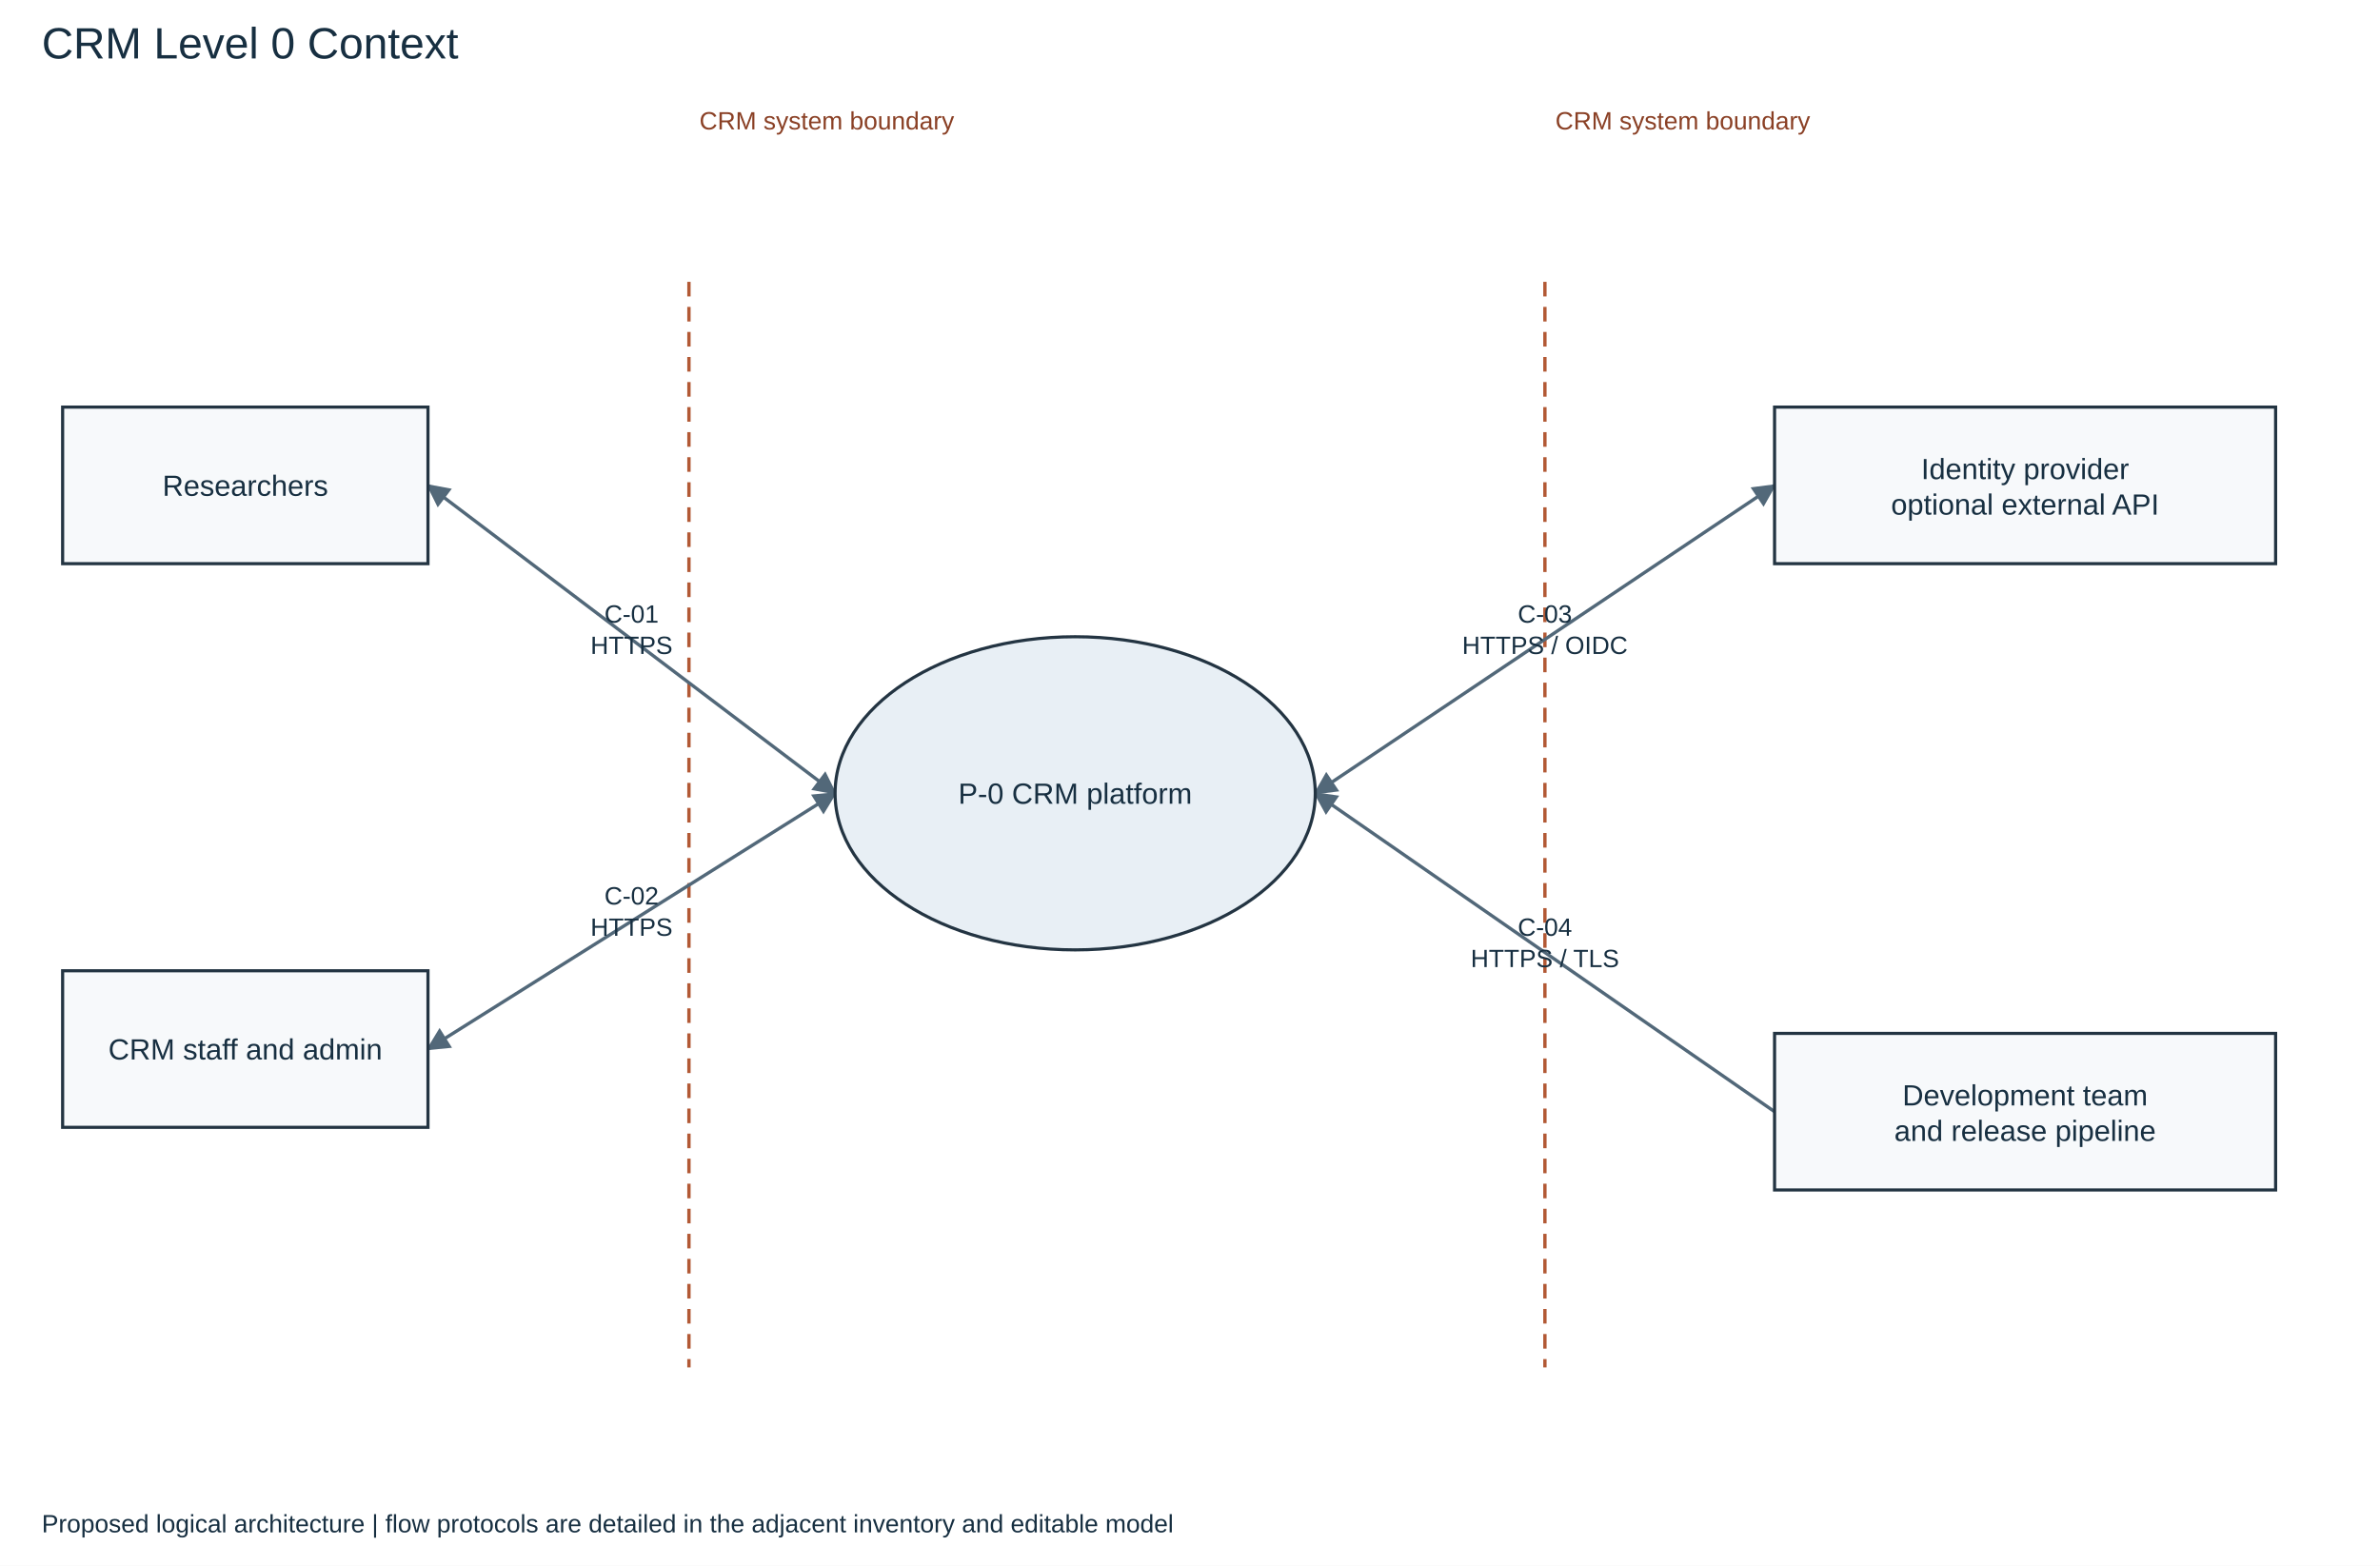
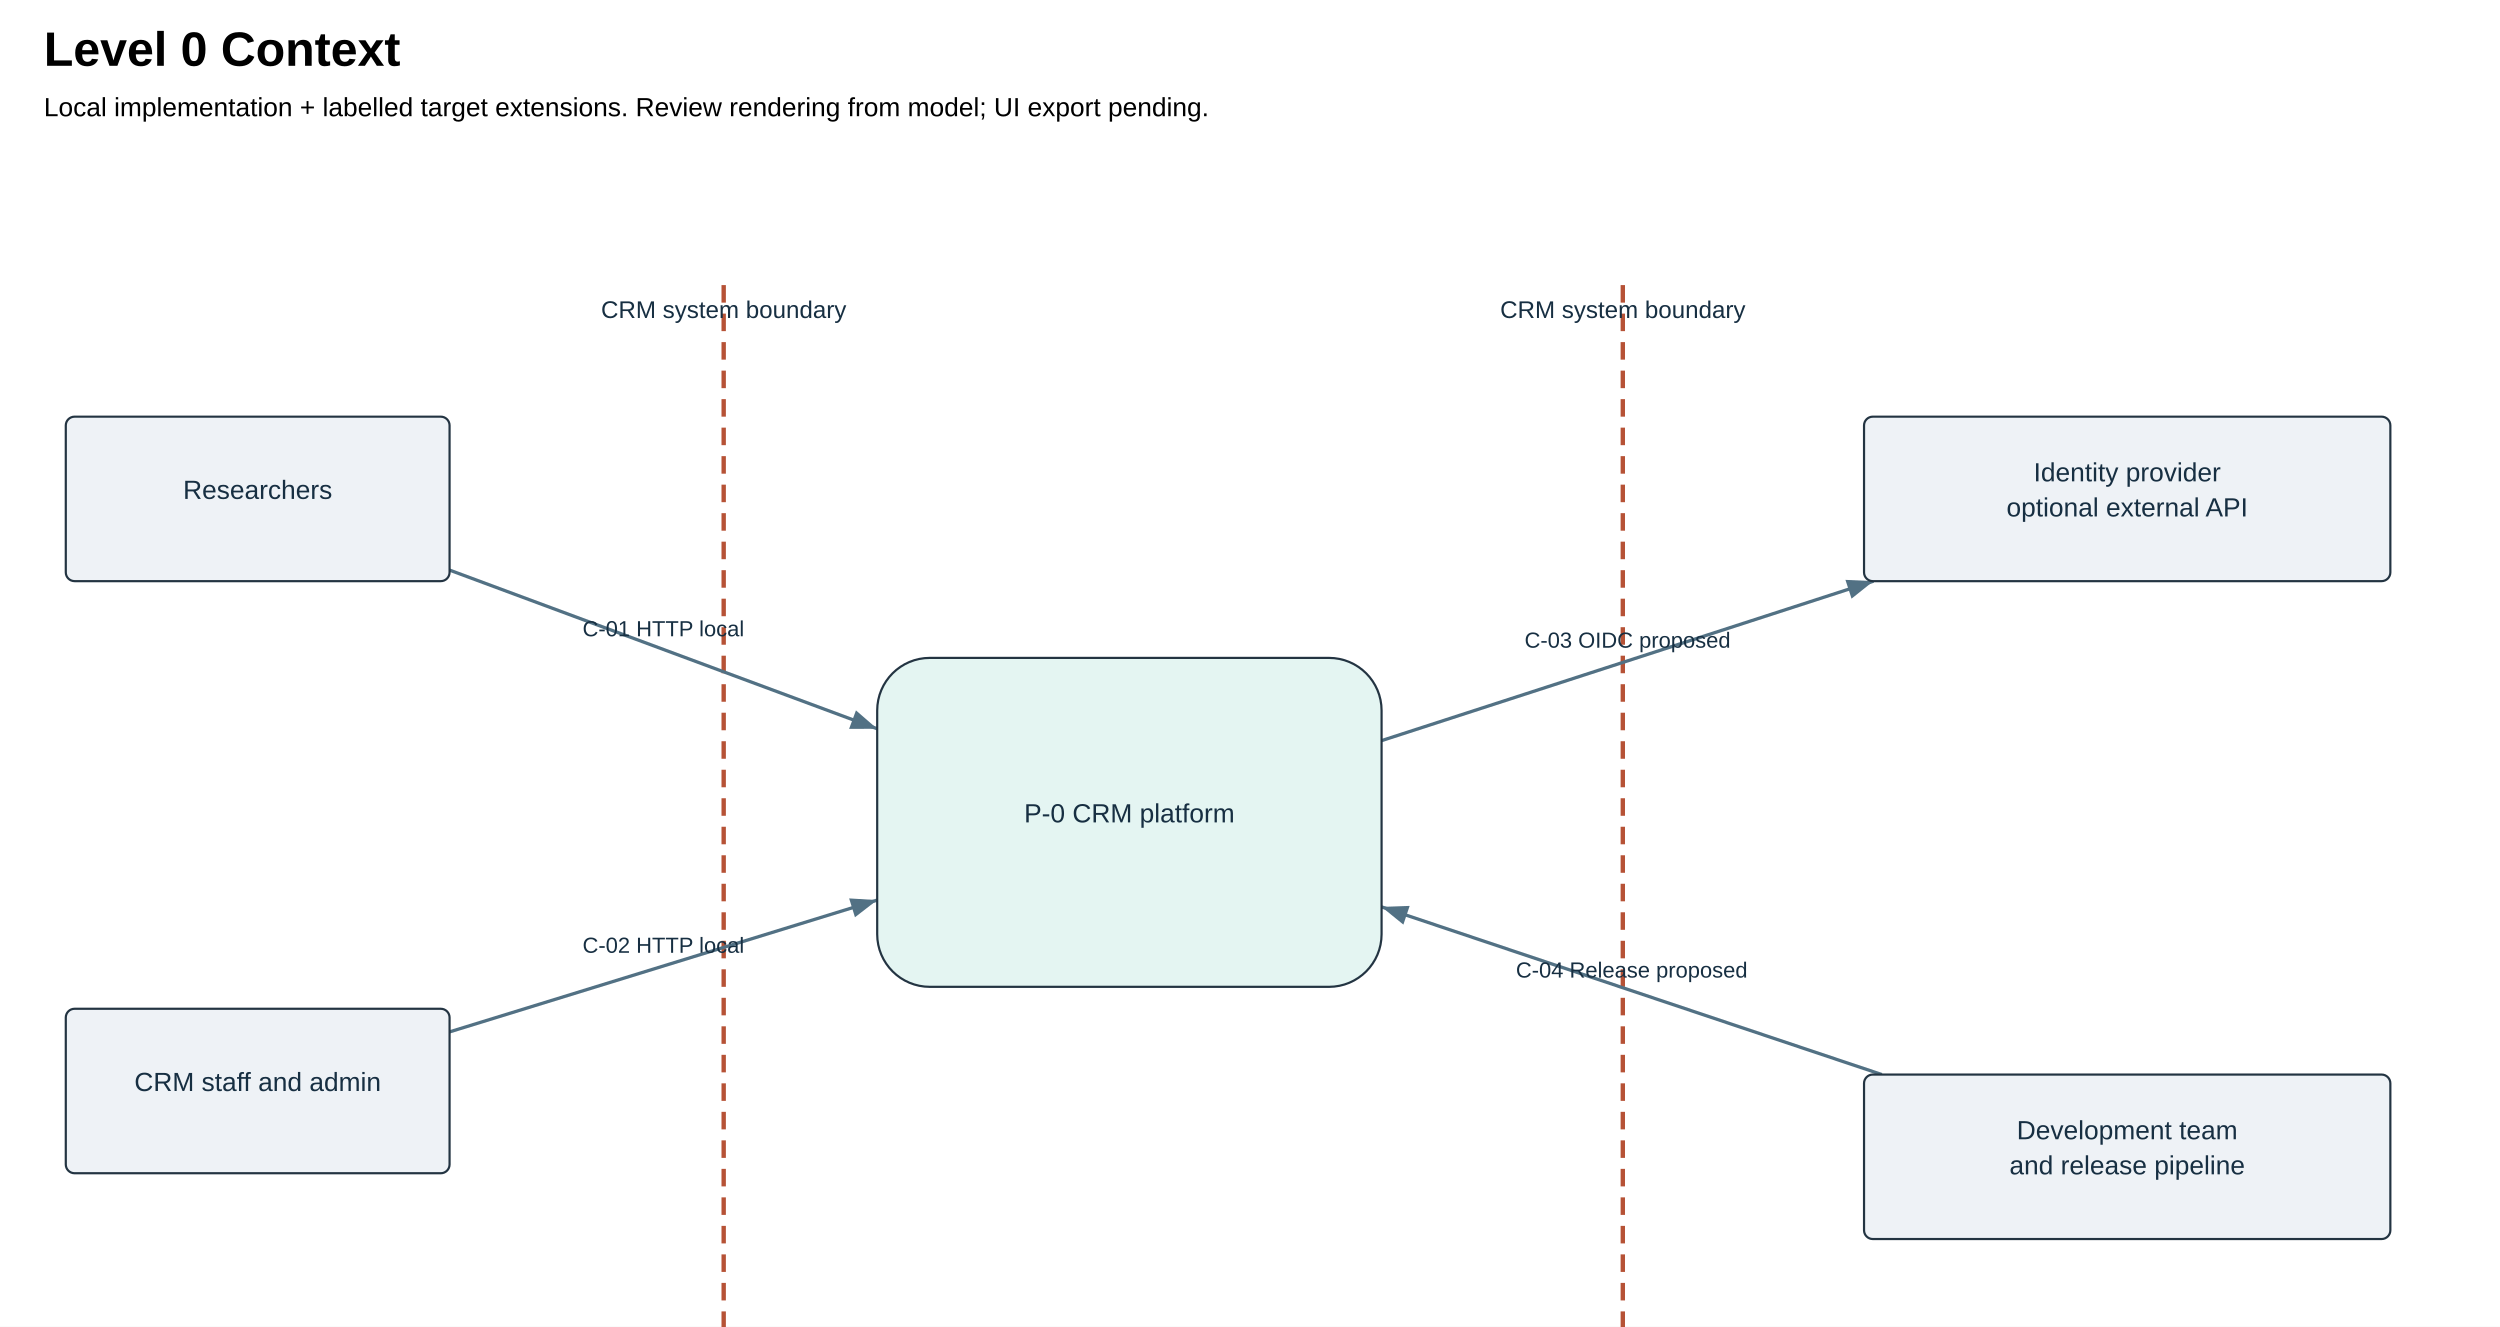
- <svg xmlns="http://www.w3.org/2000/svg" width="1140" height="750" viewBox="0 0 1140 750">
+ <svg xmlns="http://www.w3.org/2000/svg" width="1140" height="605" viewBox="0 -70 1140 605">
+   <rect x="0" y="-70" width="100%" height="100%" fill="white" />
  <defs>
-     <marker id="arrow" viewBox="0 0 10 10" refX="9" refY="5" markerWidth="7" markerHeight="7" orient="auto-start-reverse">
-       <path d="M 0 0 L 10 5 L 0 10 z" fill="#526879" />
+     <marker id="arrow" markerWidth="8" markerHeight="6" refX="8" refY="3" orient="auto">
+       <path d="M0,0 L8,3 L0,6" fill="#527184" />
    </marker>
  </defs>
-   <rect width="100%" height="100%" fill="white" />
-   <text x="20" y="28" text-anchor="start" font-family="Arial,sans-serif" font-size="21" fill="#172f41">CRM Level 0 Context</text>
-   <polyline points="330,135 330,655" fill="none" stroke="#b25935" stroke-width="1.6" stroke-dasharray="7 5" />
-   <text x="335" y="62" text-anchor="start" font-family="Arial,sans-serif" font-size="12" fill="#8a4025">CRM system boundary</text>
-   <polyline points="740,135 740,655" fill="none" stroke="#b25935" stroke-width="1.6" stroke-dasharray="7 5" />
-   <text x="745" y="62" text-anchor="start" font-family="Arial,sans-serif" font-size="12" fill="#8a4025">CRM system boundary</text>
-   <polyline points="205.0,232.5 400.0,380.0" fill="none" stroke="#526879" stroke-width="1.6" marker-end="url(#arrow)" marker-start="url(#arrow)" />
-   <text x="302.5" y="298.25" text-anchor="middle" font-family="Arial,sans-serif" font-size="12" fill="#172f41">C-01</text>
-   <text x="302.5" y="313.25" text-anchor="middle" font-family="Arial,sans-serif" font-size="12" fill="#172f41">HTTPS</text>
-   <polyline points="205.0,502.5 400.0,380.0" fill="none" stroke="#526879" stroke-width="1.6" marker-end="url(#arrow)" marker-start="url(#arrow)" />
-   <text x="302.5" y="433.25" text-anchor="middle" font-family="Arial,sans-serif" font-size="12" fill="#172f41">C-02</text>
-   <text x="302.5" y="448.25" text-anchor="middle" font-family="Arial,sans-serif" font-size="12" fill="#172f41">HTTPS</text>
-   <polyline points="630.0,380.0 850.0,232.5" fill="none" stroke="#526879" stroke-width="1.6" marker-end="url(#arrow)" marker-start="url(#arrow)" />
-   <text x="740.0" y="298.25" text-anchor="middle" font-family="Arial,sans-serif" font-size="12" fill="#172f41">C-03</text>
-   <text x="740.0" y="313.25" text-anchor="middle" font-family="Arial,sans-serif" font-size="12" fill="#172f41">HTTPS / OIDC</text>
-   <polyline points="850.0,532.5 630.0,380.0" fill="none" stroke="#526879" stroke-width="1.6" marker-end="url(#arrow)" />
-   <text x="740.0" y="448.25" text-anchor="middle" font-family="Arial,sans-serif" font-size="12" fill="#172f41">C-04</text>
-   <text x="740.0" y="463.25" text-anchor="middle" font-family="Arial,sans-serif" font-size="12" fill="#172f41">HTTPS / TLS</text>
-   <rect x="30" y="195" width="175" height="75" fill="#f7f9fb" stroke="#233442" stroke-width="1.5" />
-   <text x="117.5" y="237.5" text-anchor="middle" font-family="Arial,sans-serif" font-size="14" fill="#172f41">Researchers</text>
-   <rect x="30" y="465" width="175" height="75" fill="#f7f9fb" stroke="#233442" stroke-width="1.5" />
-   <text x="117.5" y="507.5" text-anchor="middle" font-family="Arial,sans-serif" font-size="14" fill="#172f41">CRM staff and admin</text>
-   <ellipse cx="515.0" cy="380.0" rx="115.0" ry="75.0" fill="#e8eff5" stroke="#233442" stroke-width="1.5" />
-   <text x="515.0" y="385.0" text-anchor="middle" font-family="Arial,sans-serif" font-size="14" fill="#172f41">P-0 CRM platform</text>
-   <rect x="850" y="195" width="240" height="75" fill="#f7f9fb" stroke="#233442" stroke-width="1.5" />
-   <text x="970.0" y="229.5" text-anchor="middle" font-family="Arial,sans-serif" font-size="14" fill="#172f41">Identity provider</text>
-   <text x="970.0" y="246.5" text-anchor="middle" font-family="Arial,sans-serif" font-size="14" fill="#172f41">optional external API</text>
-   <rect x="850" y="495" width="240" height="75" fill="#f7f9fb" stroke="#233442" stroke-width="1.5" />
-   <text x="970.0" y="529.5" text-anchor="middle" font-family="Arial,sans-serif" font-size="14" fill="#172f41">Development team</text>
-   <text x="970.0" y="546.5" text-anchor="middle" font-family="Arial,sans-serif" font-size="14" fill="#172f41">and release pipeline</text>
-   <text x="20" y="734" text-anchor="start" font-family="Arial,sans-serif" font-size="12" fill="#172f41">Proposed logical architecture | flow protocols are detailed in the adjacent inventory and editable model</text>
+   <text x="20" y="-40" font-family="Arial" font-size="22" font-weight="bold">Level 0 Context</text>
+   <text x="20" y="-17" font-family="Arial" font-size="12">Local implementation + labelled target extensions. Review rendering from model; UI export pending.</text>
+   <line x1="330" y1="60" x2="330" y2="580" stroke="#b65236" stroke-width="2" stroke-dasharray="8 5" />
+   <text x="330.0" y="75" text-anchor="middle" font-family="Arial" font-size="11" fill="#172f42">CRM system boundary</text>
+   <line x1="740" y1="60" x2="740" y2="580" stroke="#b65236" stroke-width="2" stroke-dasharray="8 5" />
+   <text x="740.0" y="75" text-anchor="middle" font-family="Arial" font-size="11" fill="#172f42">CRM system boundary</text>
+   <polyline points="205.0,189.969 400.0,262.327" fill="none" stroke="#527184" stroke-width="1.5" marker-end="url(#arrow)" />
+   <text x="302.5" y="220.148" text-anchor="middle" font-family="Arial" font-size="10" fill="#172f42">C-01 HTTP local</text>
+   <polyline points="205.0,400.535 400.0,340.44" fill="none" stroke="#527184" stroke-width="1.5" marker-end="url(#arrow)" />
+   <text x="302.5" y="364.487" text-anchor="middle" font-family="Arial" font-size="10" fill="#172f42">C-02 HTTP local</text>
+   <polyline points="630.0,267.72 854.322,195.0" fill="none" stroke="#527184" stroke-width="1.5" marker-end="url(#arrow)" />
+   <text x="742.161" y="225.36" text-anchor="middle" font-family="Arial" font-size="10" fill="#172f42">C-03 OIDC proposed</text>
+   <polyline points="858.115,420.0 630.0,343.544" fill="none" stroke="#527184" stroke-width="1.5" marker-end="url(#arrow)" />
+   <text x="744.057" y="375.772" text-anchor="middle" font-family="Arial" font-size="10" fill="#172f42">C-04 Release proposed</text>
+   <rect x="30" y="120" width="175" height="75" rx="4" fill="#eef2f6" stroke="#233442" />
+   <text x="117.5" y="157.5" text-anchor="middle" font-family="Arial" font-size="12" fill="#172f42">Researchers</text>
+   <rect x="30" y="390" width="175" height="75" rx="4" fill="#eef2f6" stroke="#233442" />
+   <text x="117.5" y="427.5" text-anchor="middle" font-family="Arial" font-size="12" fill="#172f42">CRM staff and admin</text>
+   <rect x="400" y="230" width="230" height="150" rx="24" fill="#e4f5f2" stroke="#233442" />
+   <text x="515.0" y="305.0" text-anchor="middle" font-family="Arial" font-size="12" fill="#172f42">P-0 CRM platform</text>
+   <rect x="850" y="120" width="240" height="75" rx="4" fill="#eef2f6" stroke="#233442" />
+   <text x="970.0" y="149.5" text-anchor="middle" font-family="Arial" font-size="12" fill="#172f42">Identity provider</text>
+   <text x="970.0" y="165.5" text-anchor="middle" font-family="Arial" font-size="12" fill="#172f42">optional external API</text>
+   <rect x="850" y="420" width="240" height="75" rx="4" fill="#eef2f6" stroke="#233442" />
+   <text x="970.0" y="449.5" text-anchor="middle" font-family="Arial" font-size="12" fill="#172f42">Development team</text>
+   <text x="970.0" y="465.5" text-anchor="middle" font-family="Arial" font-size="12" fill="#172f42">and release pipeline</text>
</svg>
